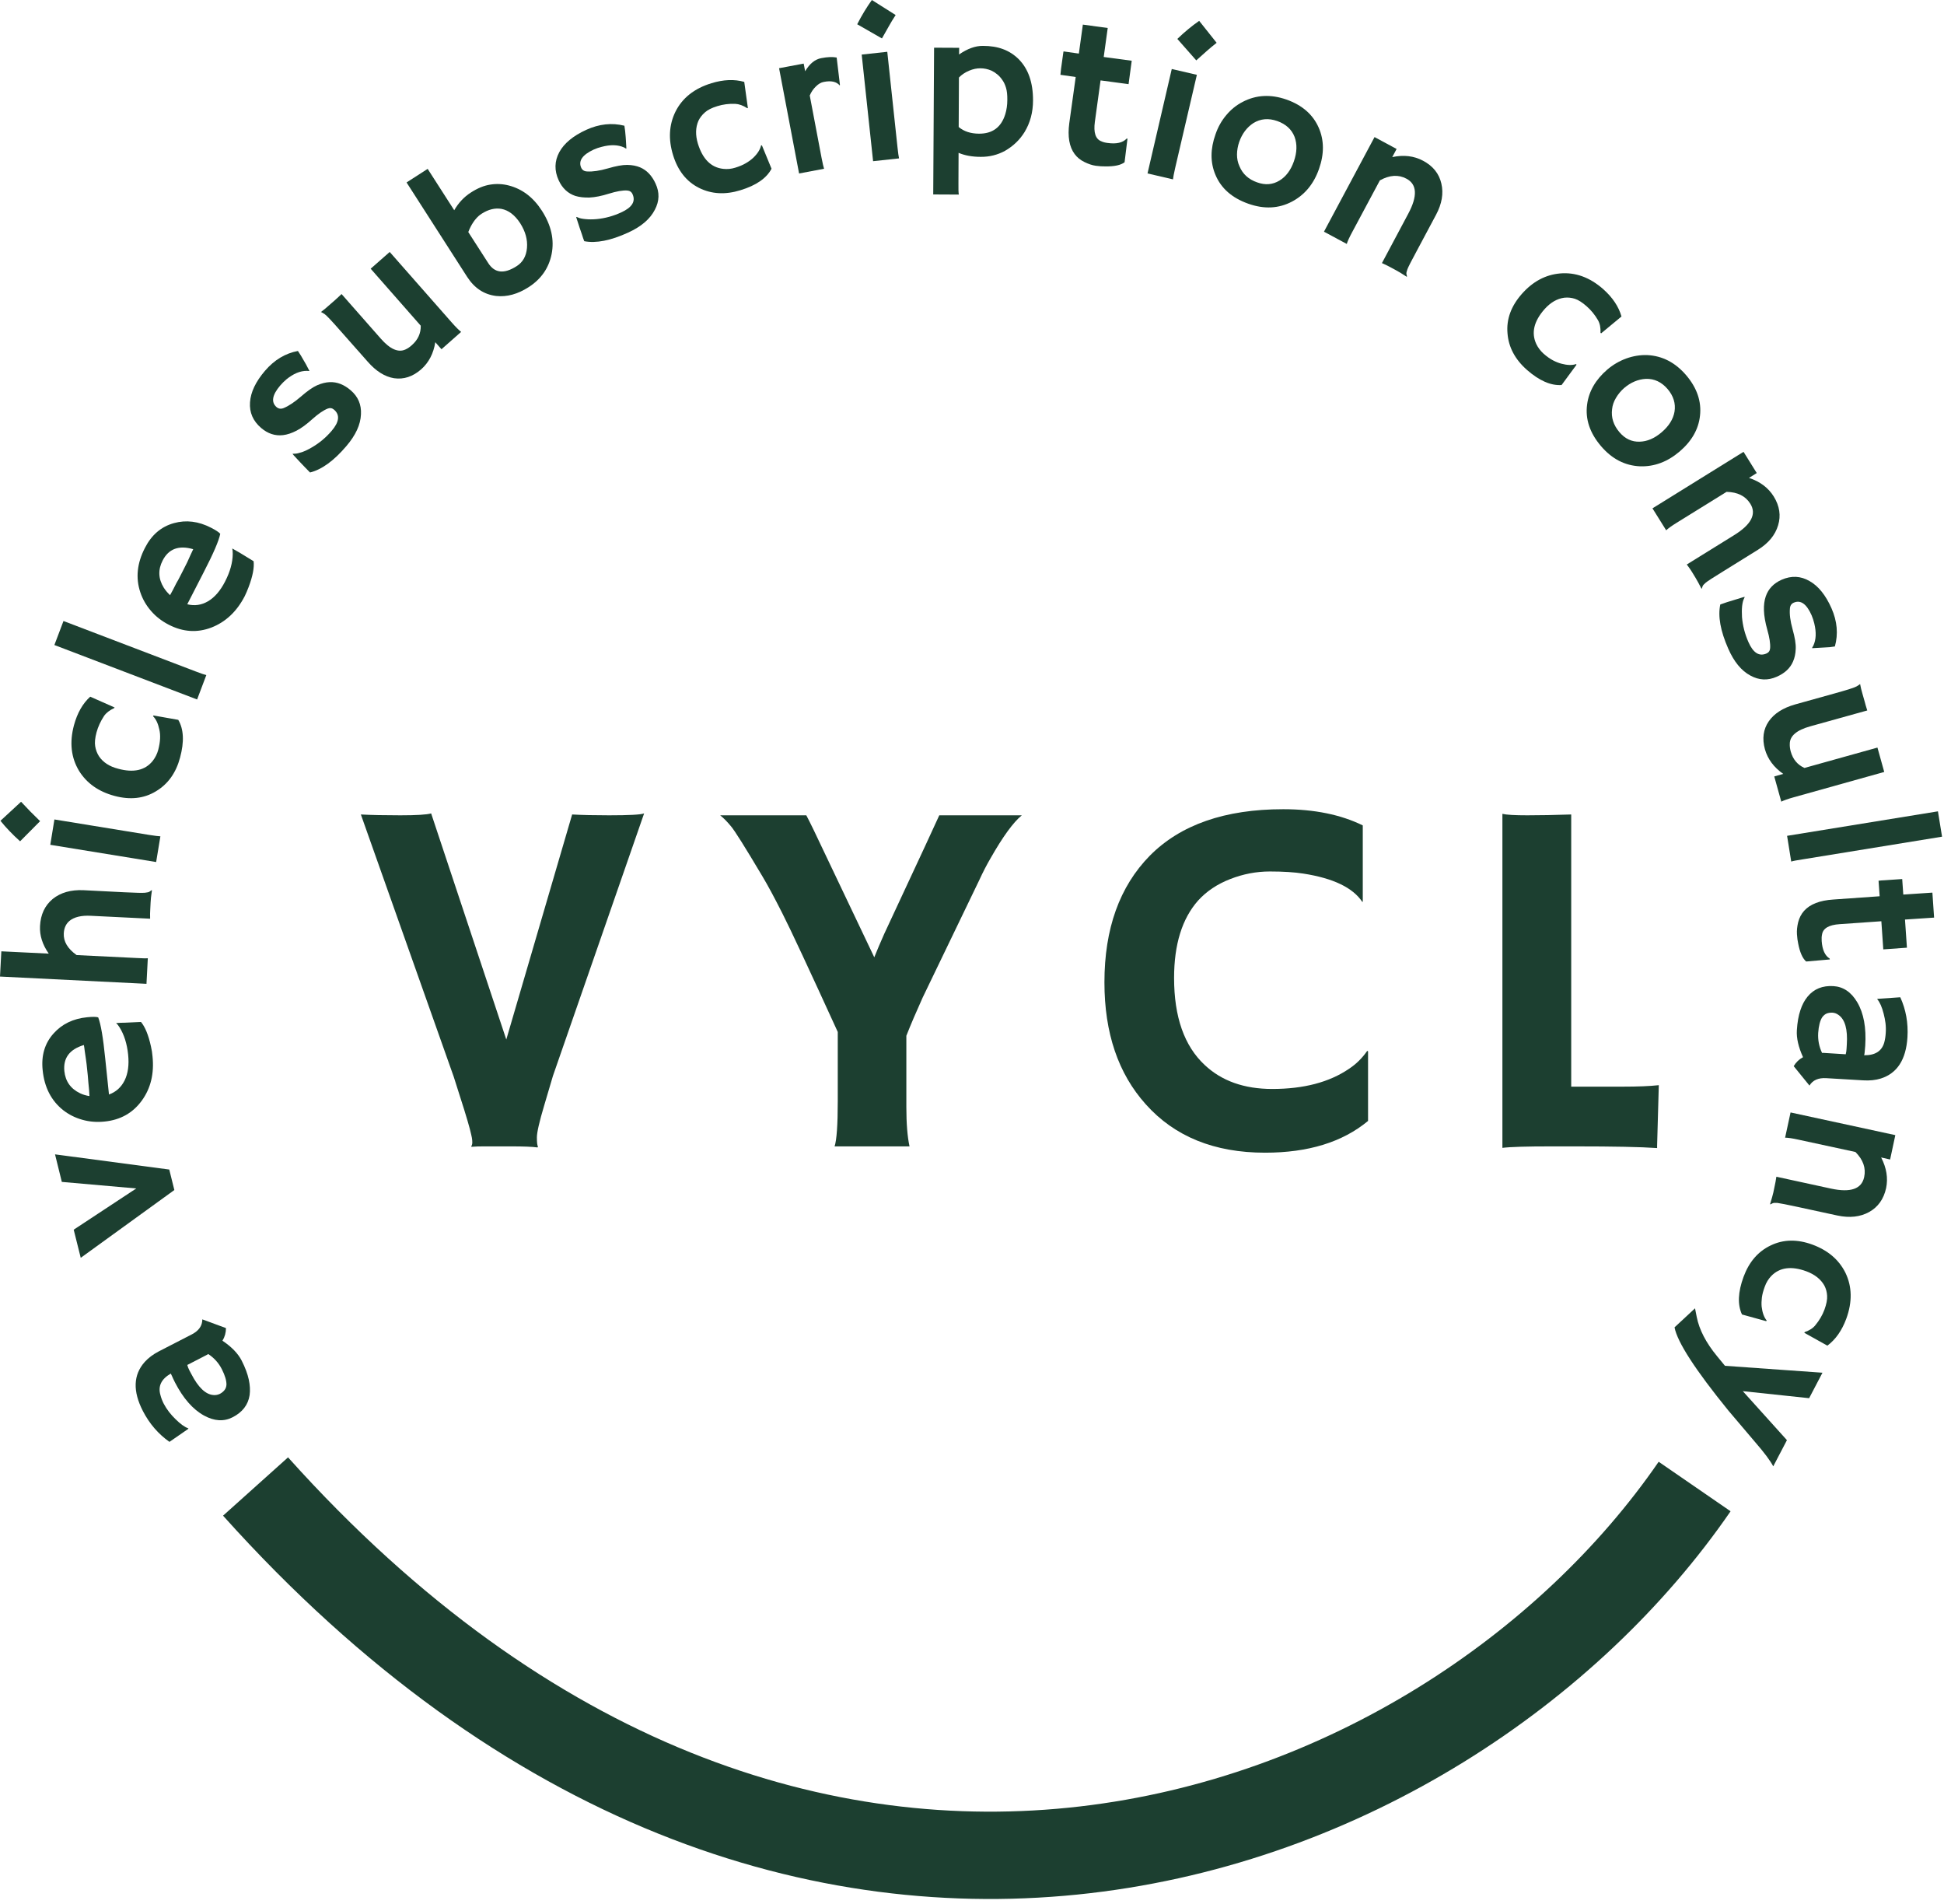
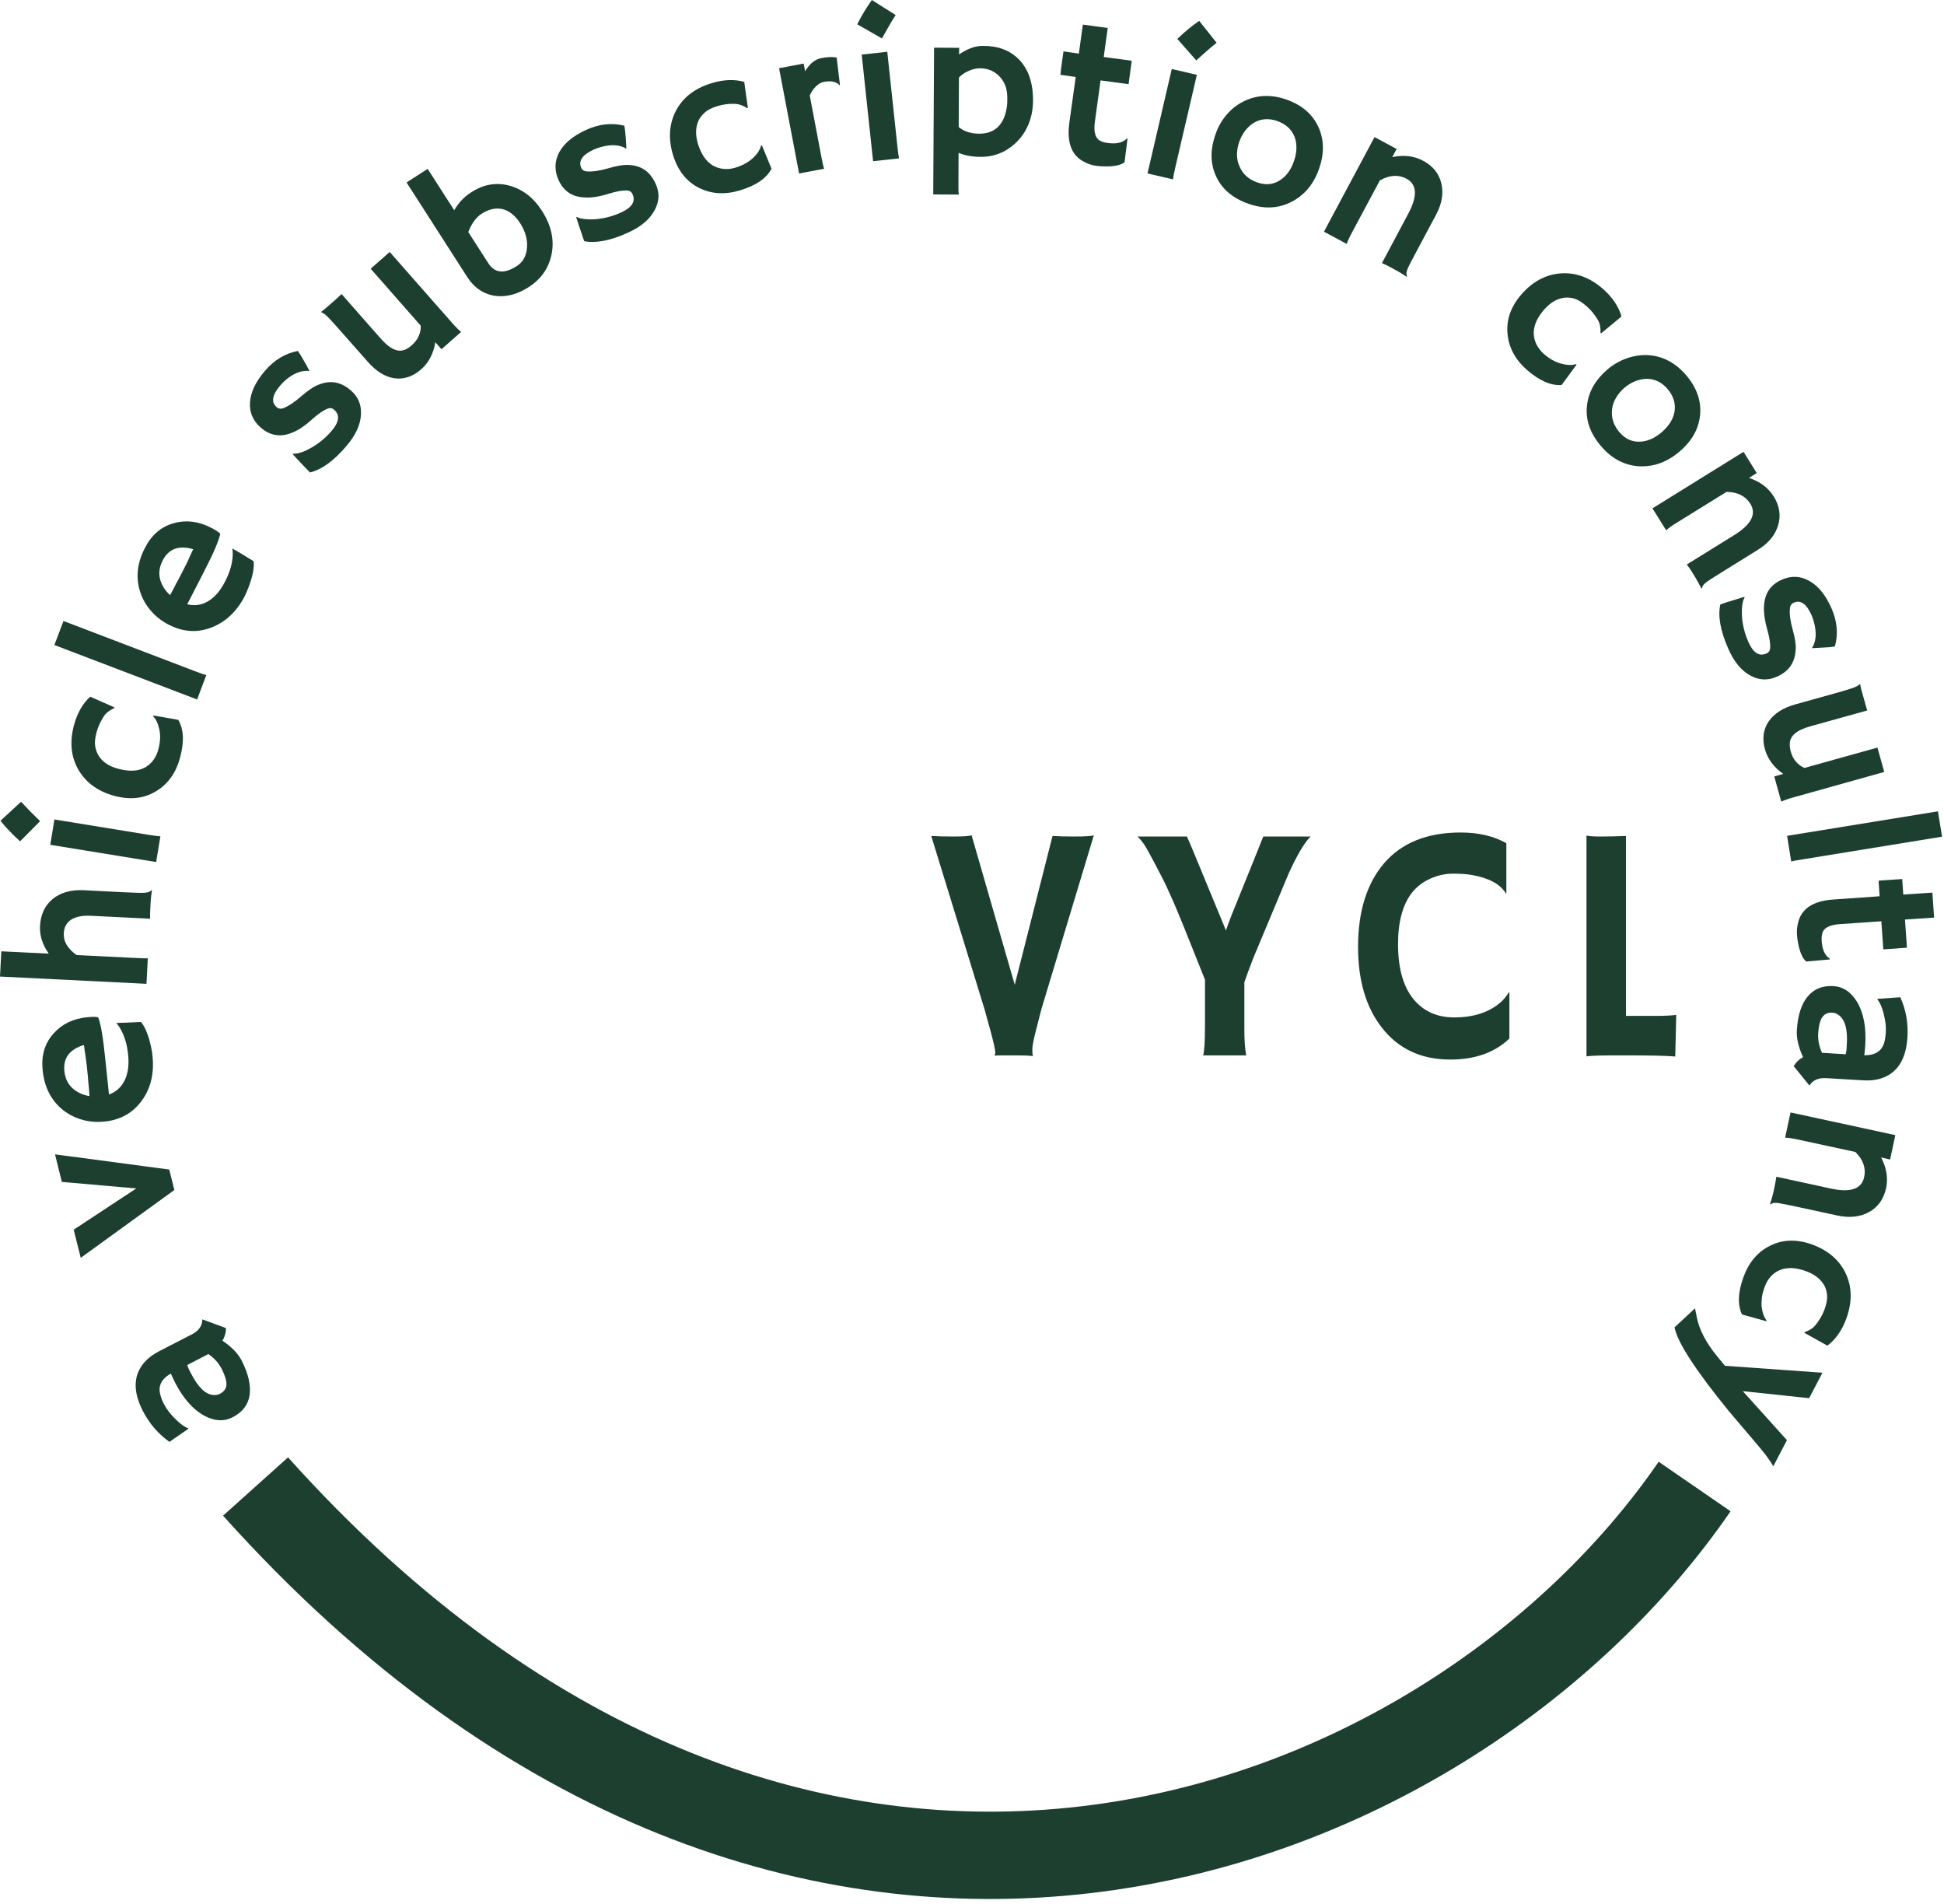
<svg xmlns="http://www.w3.org/2000/svg" width="334" height="327" viewBox="0 0 334 327" fill="none">
  <path d="M291.155 255.341C248.196 317.758 137.196 359.341 43.906 255.341" stroke="#1C3F30" stroke-width="15" />
  <path d="M38.22 230.296C39.793 231.353 40.887 232.483 41.512 233.692C42.126 234.9 42.533 235.994 42.741 236.963C42.949 237.921 43.001 238.817 42.887 239.65C42.626 241.317 41.653 242.582 39.97 243.442C38.46 244.218 36.819 244.119 35.053 243.15C33.137 242.098 31.47 240.192 30.053 237.442L29.741 236.796C29.689 236.671 29.626 236.536 29.553 236.379C29.47 236.228 29.402 236.082 29.345 235.942C27.72 236.874 27.126 238.088 27.553 239.588C27.678 240.103 27.876 240.619 28.137 241.129C28.402 241.629 28.71 242.103 29.053 242.546C29.387 242.973 29.751 243.379 30.137 243.754C30.986 244.598 31.731 245.134 32.366 245.358L32.345 245.442L29.116 247.671C27.199 246.322 25.678 244.556 24.553 242.379C22.793 238.963 22.897 236.15 24.866 233.942C25.491 233.249 26.298 232.645 27.283 232.129L32.949 229.213C34.158 228.588 34.762 227.728 34.762 226.629L38.824 228.129C38.824 228.911 38.626 229.629 38.22 230.296ZM32.178 234.463C32.262 234.786 32.382 235.088 32.533 235.379L32.866 236.004C34.064 238.327 35.335 239.536 36.678 239.629C37.069 239.661 37.439 239.588 37.783 239.421C38.116 239.244 38.382 239.025 38.574 238.775C38.772 238.525 38.882 238.223 38.908 237.858C38.923 237.15 38.658 236.265 38.116 235.192C37.564 234.108 36.783 233.244 35.783 232.588C35.689 232.645 35.574 232.707 35.449 232.775L32.178 234.463Z" fill="#1C3F30" />
  <path d="M13.871 216.058L12.663 211.225L23.413 204.142L10.621 203.017L9.455 198.287L29.08 200.892L29.955 204.412L13.871 216.058Z" fill="#1C3F30" />
  <path d="M17.974 192.649C16.614 192.79 15.328 192.686 14.12 192.337C12.901 191.993 11.807 191.441 10.849 190.691C8.797 189.056 7.62 186.764 7.328 183.816C7.068 181.316 7.682 179.228 9.182 177.545C10.63 175.91 12.557 174.972 14.974 174.733C15.89 174.639 16.526 174.644 16.87 174.754C17.318 175.879 17.719 178.233 18.078 181.816L18.724 188.004C19.922 187.577 20.818 186.769 21.411 185.587C21.995 184.394 22.198 182.915 22.015 181.149C21.823 179.29 21.328 177.728 20.536 176.462C20.318 176.118 20.12 175.873 19.953 175.733C20.453 175.691 20.963 175.67 21.474 175.67L24.224 175.545C24.932 176.394 25.505 177.79 25.932 179.733C26.073 180.332 26.161 180.899 26.203 181.441C26.51 184.399 25.901 186.936 24.37 189.045C22.828 191.17 20.698 192.373 17.974 192.649ZM14.411 179.504C11.953 180.243 10.838 181.733 11.057 183.983C11.239 185.748 12.14 187.019 13.765 187.795C14.265 188.035 14.802 188.191 15.37 188.274C15.359 187.998 15.338 187.649 15.307 187.233L15.182 185.941C15.156 185.514 15.12 185.097 15.078 184.691L14.974 183.712C14.922 183.118 14.849 182.524 14.765 181.941L14.557 180.524C14.515 180.149 14.469 179.811 14.411 179.504Z" fill="#1C3F30" />
  <path d="M23.417 164.556C24.432 164.613 25.088 164.629 25.396 164.597L25.167 168.993L0 167.743L0.229 163.41L8.375 163.806C7.292 162.254 6.792 160.676 6.875 159.077C6.974 157.092 7.703 155.535 9.062 154.41C10.427 153.316 12.182 152.816 14.333 152.91L21.312 153.264C23.302 153.363 24.5 153.389 24.917 153.347C25.318 153.306 25.573 153.243 25.688 153.16C25.812 153.066 25.927 152.983 26.042 152.91L26.104 152.931C25.963 153.889 25.885 154.587 25.875 155.014L25.812 156.264C25.781 156.655 25.776 157.17 25.792 157.806L15.604 157.306C13.979 157.222 12.76 157.514 11.938 158.181C11.328 158.696 11 159.42 10.958 160.347C10.891 161.722 11.625 162.962 13.167 164.056L23.417 164.556Z" fill="#1C3F30" />
  <path d="M3.453 144.51C2.151 143.343 1.026 142.171 0.078 140.989L3.619 137.718C4.177 138.317 4.713 138.88 5.224 139.406C5.224 139.406 5.781 139.958 6.89 141.052L3.453 144.51ZM25.578 143.406C26.573 143.562 27.234 143.645 27.557 143.656L26.828 148.072L8.64 145.114L9.349 140.76L25.578 143.406Z" fill="#1C3F30" />
  <path d="M30.627 123.649C31.569 125.248 31.674 127.409 30.939 130.128C30.241 132.753 28.861 134.685 26.793 135.92C24.741 137.17 22.366 137.435 19.668 136.711C16.934 135.977 14.908 134.545 13.585 132.42C12.21 130.144 11.918 127.524 12.71 124.566C13.283 122.472 14.21 120.836 15.502 119.67L19.689 121.524L19.627 121.628C18.835 121.993 18.252 122.441 17.877 122.982C17.283 123.888 16.851 124.826 16.585 125.795C16.325 126.769 16.247 127.566 16.356 128.191C16.455 128.805 16.668 129.373 17.002 129.899C17.7 130.941 18.793 131.659 20.293 132.045C22.95 132.769 24.929 132.326 26.231 130.711C26.679 130.144 26.997 129.503 27.189 128.795C27.372 128.086 27.476 127.456 27.502 126.899C27.533 126.331 27.491 125.805 27.377 125.316C27.158 124.274 26.793 123.513 26.293 123.024L26.377 122.899L30.627 123.649Z" fill="#1C3F30" />
  <path d="M33.573 115.317C34.516 115.681 35.141 115.895 35.448 115.962L33.865 120.15L9.344 110.796L10.907 106.671L33.573 115.317Z" fill="#1C3F30" />
  <path d="M29.008 107.315C27.79 106.69 26.769 105.898 25.946 104.94C25.113 103.982 24.503 102.919 24.113 101.753C23.279 99.284 23.545 96.732 24.904 94.107C26.045 91.872 27.706 90.456 29.883 89.857C31.982 89.273 34.107 89.539 36.258 90.648C37.076 91.065 37.602 91.414 37.842 91.69C37.602 92.888 36.659 95.081 35.008 98.273L32.175 103.794C33.425 104.117 34.623 103.94 35.758 103.273C36.894 102.596 37.868 101.461 38.675 99.878C39.534 98.211 39.972 96.638 39.987 95.148C39.987 94.732 39.956 94.419 39.904 94.211C40.347 94.451 40.784 94.701 41.217 94.961L43.571 96.398C43.706 97.482 43.425 98.961 42.717 100.836C42.508 101.393 42.284 101.914 42.05 102.398C40.685 105.039 38.779 106.836 36.321 107.794C33.878 108.727 31.441 108.565 29.008 107.315ZM33.196 94.336C30.727 93.617 28.977 94.263 27.946 96.273C27.128 97.857 27.191 99.414 28.133 100.94C28.425 101.398 28.79 101.831 29.217 102.232C29.357 101.982 29.524 101.68 29.717 101.315L30.3 100.169C30.524 99.794 30.727 99.43 30.904 99.065L31.363 98.169C31.644 97.643 31.904 97.122 32.154 96.607L32.758 95.273C32.925 94.93 33.071 94.617 33.196 94.336Z" fill="#1C3F30" />
  <path d="M59.497 76.64C57.356 79.155 55.278 80.66 53.267 81.16C53.007 80.91 52.721 80.619 52.413 80.285L51.538 79.369C50.971 78.759 50.617 78.379 50.476 78.223C50.34 78.072 50.267 77.989 50.267 77.973C50.257 77.947 50.387 77.931 50.663 77.931C50.929 77.931 51.34 77.843 51.892 77.66C52.434 77.468 52.997 77.197 53.58 76.848C54.856 76.114 55.986 75.171 56.976 74.015C58.294 72.473 58.434 71.259 57.392 70.369C57.07 70.093 56.71 70.03 56.309 70.181C55.57 70.473 54.695 71.072 53.684 71.973C52.684 72.879 51.778 73.546 50.955 73.973C50.122 74.405 49.346 74.66 48.622 74.744C47.262 74.9 46.012 74.489 44.872 73.515C43.471 72.322 42.83 70.848 42.955 69.098C43.07 67.364 43.929 65.556 45.538 63.681C47.137 61.822 49.017 60.692 51.184 60.285C51.367 60.551 51.533 60.806 51.684 61.056C52.101 61.765 52.403 62.28 52.58 62.598L53.101 63.598C53.158 63.671 53.179 63.702 53.163 63.702C53.153 63.733 53.007 63.733 52.726 63.702C51.59 63.692 50.408 64.181 49.184 65.181C48.809 65.504 48.465 65.848 48.142 66.223C46.757 67.848 46.549 69.088 47.517 69.931C47.867 70.223 48.267 70.28 48.726 70.098C49.601 69.739 50.596 69.077 51.705 68.119C52.804 67.16 53.726 66.515 54.476 66.181C55.236 65.848 55.96 65.671 56.642 65.64C57.903 65.588 59.106 66.051 60.247 67.035C61.523 68.119 62.111 69.504 62.017 71.181C61.945 72.947 61.106 74.765 59.497 76.64Z" fill="#1C3F30" />
  <path d="M74.789 58.781C74.482 60.729 73.669 62.281 72.352 63.448C70.919 64.698 69.373 65.208 67.706 64.969C66.107 64.708 64.597 63.755 63.164 62.114L58.539 56.885C56.998 55.125 56.076 54.146 55.768 53.948C55.466 53.755 55.258 53.635 55.143 53.593C55.591 53.26 56.029 52.901 56.456 52.51L57.56 51.552C57.852 51.291 58.227 50.943 58.685 50.51L65.414 58.156C67.008 59.979 68.425 60.604 69.664 60.031C70.05 59.854 70.419 59.604 70.768 59.281C71.81 58.364 72.315 57.255 72.289 55.948L63.685 46.156L66.956 43.281L77.643 55.427C78.32 56.193 78.852 56.718 79.227 57.01L75.852 59.989L74.789 58.781Z" fill="#1C3F30" />
  <path d="M78.04 36.111C78.779 34.835 79.722 33.83 80.873 33.09C82.024 32.34 83.133 31.882 84.206 31.715C85.274 31.538 86.342 31.585 87.415 31.861C89.732 32.46 91.628 33.903 93.102 36.194C94.712 38.694 95.269 41.189 94.769 43.674C94.279 46.064 92.967 47.944 90.831 49.319C88.956 50.528 87.092 51.038 85.248 50.84C83.175 50.59 81.519 49.502 80.269 47.569L69.852 31.34L73.477 29.007L78.04 36.111ZM83.873 45.174C84.982 46.924 86.613 47.106 88.769 45.715C89.821 45.049 90.415 44.007 90.54 42.59C90.665 41.174 90.274 39.757 89.373 38.34C88.456 36.939 87.383 36.121 86.165 35.882C85.05 35.689 83.915 35.965 82.748 36.715C82.04 37.163 81.415 37.898 80.873 38.924C80.706 39.246 80.571 39.559 80.456 39.861L83.873 45.174Z" fill="#1C3F30" />
  <path d="M107.924 39.951C104.924 41.326 102.408 41.821 100.382 41.43C100.242 41.086 100.112 40.701 99.987 40.284L99.57 39.076C99.32 38.274 99.164 37.779 99.091 37.596C99.023 37.404 98.997 37.294 99.007 37.263C99.007 37.237 99.132 37.279 99.382 37.388C99.632 37.503 100.039 37.586 100.612 37.638C101.179 37.696 101.804 37.696 102.487 37.638C103.955 37.503 105.382 37.112 106.757 36.471C108.601 35.628 109.242 34.586 108.674 33.346C108.507 32.961 108.195 32.753 107.737 32.721C106.955 32.68 105.924 32.862 104.632 33.263C103.341 33.669 102.226 33.888 101.299 33.93C100.382 33.961 99.57 33.867 98.862 33.659C97.57 33.232 96.612 32.336 95.987 30.971C95.226 29.305 95.257 27.695 96.091 26.138C96.924 24.612 98.466 23.336 100.716 22.305C102.935 21.294 105.122 21.055 107.278 21.596C107.32 21.904 107.362 22.201 107.403 22.492C107.487 23.315 107.533 23.909 107.549 24.284L107.612 25.388C107.622 25.487 107.622 25.534 107.612 25.534C107.596 25.55 107.466 25.482 107.216 25.326C106.174 24.857 104.893 24.82 103.382 25.221C102.908 25.336 102.445 25.492 101.987 25.701C100.039 26.607 99.336 27.649 99.862 28.826C100.054 29.232 100.403 29.44 100.903 29.451C101.846 29.508 103.018 29.336 104.424 28.93C105.841 28.513 106.955 28.315 107.778 28.326C108.612 28.341 109.341 28.482 109.966 28.742C111.117 29.232 112.007 30.159 112.632 31.534C113.341 33.05 113.299 34.55 112.507 36.034C111.7 37.617 110.174 38.925 107.924 39.951Z" fill="#1C3F30" />
  <path d="M132.557 28.983C131.693 30.624 129.917 31.853 127.224 32.671C124.625 33.478 122.25 33.348 120.099 32.275C117.943 31.192 116.463 29.317 115.641 26.65C114.807 23.942 114.943 21.462 116.036 19.212C117.213 16.837 119.276 15.202 122.224 14.296C124.292 13.66 126.172 13.582 127.87 14.067L128.495 18.567L128.391 18.587C127.667 18.119 126.974 17.869 126.307 17.837C125.234 17.796 124.213 17.931 123.245 18.233C122.286 18.525 121.568 18.89 121.099 19.317C120.625 19.733 120.255 20.212 119.995 20.754C119.495 21.91 119.463 23.223 119.911 24.692C120.729 27.332 122.172 28.77 124.245 29.004C124.953 29.087 125.651 29.02 126.349 28.796C127.057 28.577 127.646 28.327 128.12 28.046C128.604 27.77 129.036 27.457 129.411 27.108C130.161 26.39 130.609 25.671 130.766 24.962L130.911 24.983L132.557 28.983Z" fill="#1C3F30" />
  <path d="M141.145 27.07C141.338 28.06 141.483 28.695 141.582 28.987L137.291 29.799L133.853 11.716L138.082 10.924L138.332 12.237C139.108 10.935 140.03 10.185 141.103 9.987C142.187 9.778 143.067 9.747 143.749 9.883L144.312 14.591L144.27 14.674C143.713 14.023 142.801 13.82 141.541 14.07C141.067 14.153 140.608 14.419 140.166 14.862C139.718 15.294 139.374 15.81 139.124 16.403L141.145 27.07Z" fill="#1C3F30" />
  <path d="M147.277 4.167C148.064 2.625 148.907 1.24 149.798 0L153.881 2.583C153.449 3.24 153.053 3.891 152.694 4.542C152.694 4.542 152.303 5.229 151.527 6.604L147.277 4.167ZM154.194 25.25C154.303 26.25 154.392 26.906 154.465 27.208L150.006 27.688L148.048 9.375L152.444 8.896L154.194 25.25Z" fill="#1C3F30" />
  <path d="M164.693 26.254L164.672 31.442C164.656 32.452 164.677 33.114 164.735 33.421L160.339 33.4L160.485 8.192L164.797 8.213L164.776 9.358C166.219 8.358 167.589 7.869 168.88 7.879C170.182 7.879 171.339 8.067 172.339 8.442C173.349 8.817 174.24 9.39 175.005 10.15C176.672 11.817 177.495 14.187 177.485 17.254C177.485 19.285 176.995 21.098 176.026 22.692C175.203 24.025 174.078 25.103 172.651 25.921C171.37 26.614 169.99 26.952 168.505 26.942C167.031 26.942 165.761 26.707 164.693 26.254ZM164.714 21.817C165.599 22.567 166.761 22.952 168.193 22.962C170.511 22.978 172.016 21.869 172.714 19.629C172.948 18.869 173.068 18.046 173.068 17.171C173.078 16.296 173.005 15.598 172.839 15.067C172.682 14.541 172.469 14.088 172.193 13.713C171.927 13.327 171.636 13.004 171.318 12.754C170.995 12.494 170.672 12.285 170.339 12.129C169.724 11.869 169.099 11.733 168.464 11.733C167.839 11.723 167.177 11.858 166.485 12.15C165.802 12.442 165.224 12.832 164.755 13.317L164.714 21.817Z" fill="#1C3F30" />
  <path d="M190.318 24.56C191.818 24.768 192.901 24.518 193.568 23.81H193.714L193.214 27.872C192.557 28.372 191.448 28.607 189.88 28.581C189.432 28.591 188.901 28.56 188.276 28.476C187.662 28.393 187.011 28.174 186.318 27.831C185.62 27.497 185.057 27.034 184.63 26.456C183.714 25.221 183.406 23.456 183.714 21.164L184.818 13.226L182.193 12.851C182.219 12.518 182.255 12.179 182.297 11.831L182.672 9.143C182.698 8.935 182.719 8.83 182.734 8.83L185.359 9.205L186.047 4.226L190.318 4.81L189.63 9.789L194.443 10.435L193.901 14.456L189.089 13.81L188.109 20.935C187.859 22.768 188.224 23.883 189.214 24.268C189.505 24.409 189.87 24.508 190.318 24.56Z" fill="#1C3F30" />
  <path d="M202.281 6.686C203.531 5.478 204.781 4.447 206.031 3.582L209.031 7.353C208.406 7.842 207.822 8.327 207.281 8.811C207.281 8.811 206.697 9.332 205.531 10.374L202.281 6.686ZM201.906 28.853C201.682 29.848 201.557 30.504 201.531 30.811L197.156 29.79L201.322 11.853L205.635 12.853L201.906 28.853Z" fill="#1C3F30" />
  <path d="M208.842 23.061C209.258 21.842 209.868 20.748 210.675 19.79C211.477 18.821 212.425 18.055 213.508 17.498C215.826 16.29 218.331 16.16 221.029 17.102C223.737 18.061 225.581 19.675 226.571 21.936C227.513 24.092 227.529 26.457 226.612 29.04C225.706 31.608 224.164 33.467 221.987 34.623C219.706 35.832 217.206 35.957 214.487 34.998C211.68 34.009 209.789 32.347 208.821 30.019C207.93 27.91 207.935 25.592 208.842 23.061ZM212.904 24.394C212.664 25.092 212.539 25.805 212.529 26.54C212.529 27.264 212.664 27.93 212.946 28.54C213.498 29.889 214.519 30.821 216.008 31.332C217.394 31.832 218.664 31.722 219.821 31.019C220.93 30.352 221.758 29.259 222.3 27.727C222.842 26.175 222.883 24.769 222.425 23.519C221.925 22.227 220.93 21.321 219.446 20.79C217.946 20.264 216.576 20.384 215.342 21.144C214.217 21.884 213.404 22.967 212.904 24.394Z" fill="#1C3F30" />
  <path d="M232.327 39.859C231.838 40.76 231.525 41.443 231.39 41.901L227.473 39.797L236.161 23.547L239.952 25.588L239.202 26.984C241.171 26.568 242.937 26.776 244.494 27.609C246.202 28.515 247.249 29.818 247.64 31.526C248.041 33.224 247.734 35.016 246.723 36.901L243.432 43.068C242.484 44.818 241.942 45.88 241.807 46.255C241.666 46.641 241.609 46.911 241.64 47.068C241.682 47.219 241.713 47.364 241.744 47.505L241.661 47.526C240.853 46.995 240.265 46.635 239.89 46.443L238.807 45.859C238.473 45.677 238.015 45.453 237.432 45.193L241.952 36.713C243.577 33.672 243.473 31.666 241.64 30.693C240.265 29.958 238.744 30.057 237.077 30.984L232.327 39.859Z" fill="#1C3F30" />
  <path d="M268.296 66.137C266.447 66.262 264.463 65.392 262.338 63.533C260.296 61.725 259.181 59.627 259.004 57.241C258.796 54.84 259.614 52.59 261.463 50.491C263.338 48.366 265.525 47.194 268.025 46.97C270.661 46.736 273.134 47.632 275.442 49.658C277.067 51.106 278.114 52.673 278.588 54.366L275.088 57.262L274.983 57.158C275.025 56.293 274.879 55.575 274.546 54.991C274.015 54.075 273.369 53.283 272.608 52.616C271.858 51.95 271.181 51.522 270.588 51.325C269.989 51.132 269.379 51.069 268.754 51.137C267.515 51.304 266.384 51.965 265.358 53.116C263.536 55.189 263.067 57.168 263.942 59.075C264.244 59.71 264.671 60.272 265.213 60.762C265.765 61.246 266.296 61.621 266.796 61.887C267.296 62.147 267.78 62.345 268.254 62.47C269.28 62.746 270.129 62.767 270.796 62.533L270.858 62.658L268.296 66.137Z" fill="#1C3F30" />
  <path d="M276.16 63.473C277.144 62.64 278.228 62.01 279.41 61.577C280.603 61.15 281.806 60.952 283.014 60.994C285.608 61.119 287.837 62.275 289.702 64.452C291.561 66.635 292.353 68.952 292.077 71.411C291.827 73.728 290.66 75.775 288.577 77.556C286.493 79.332 284.223 80.181 281.764 80.098C279.181 79.984 276.952 78.832 275.077 76.64C273.144 74.374 272.348 71.994 272.681 69.494C272.973 67.234 274.129 65.223 276.16 63.473ZM279.035 66.661C278.478 67.15 278.014 67.713 277.639 68.348C277.264 68.973 277.04 69.619 276.973 70.286C276.79 71.713 277.212 73.036 278.243 74.244C279.202 75.369 280.353 75.911 281.702 75.869C282.993 75.838 284.249 75.306 285.473 74.265C286.733 73.192 287.478 72.004 287.702 70.702C287.921 69.312 287.525 68.025 286.514 66.827C285.473 65.619 284.228 65.036 282.785 65.077C281.436 65.15 280.186 65.676 279.035 66.661Z" fill="#1C3F30" />
  <path d="M288.1 89.779C287.225 90.32 286.61 90.758 286.267 91.091L283.912 87.32L299.558 77.612L301.829 81.258L300.496 82.091C302.397 82.716 303.813 83.784 304.746 85.279C305.756 86.914 306.006 88.57 305.496 90.237C304.996 91.914 303.834 93.32 302.017 94.445L296.079 98.133C294.381 99.175 293.376 99.826 293.058 100.091C292.751 100.352 292.569 100.56 292.517 100.716C292.475 100.867 292.433 100.997 292.392 101.112H292.329C291.881 100.247 291.548 99.638 291.329 99.279L290.683 98.216C290.485 97.893 290.194 97.477 289.808 96.966L297.975 91.904C300.902 90.081 301.819 88.289 300.725 86.529C299.902 85.206 298.543 84.529 296.642 84.487L288.1 89.779Z" fill="#1C3F30" />
  <path d="M296.919 111.394C295.586 108.363 295.133 105.842 295.565 103.832C295.909 103.707 296.294 103.572 296.711 103.436L297.94 103.061C298.742 102.811 299.237 102.66 299.419 102.603C299.612 102.551 299.722 102.519 299.753 102.519C299.779 102.519 299.732 102.644 299.607 102.894C299.482 103.144 299.383 103.545 299.315 104.103C299.258 104.67 299.253 105.301 299.294 105.999C299.419 107.467 299.784 108.9 300.399 110.29C301.216 112.15 302.253 112.801 303.503 112.249C303.888 112.082 304.097 111.775 304.128 111.332C304.18 110.551 304.024 109.509 303.649 108.207C303.284 106.9 303.091 105.78 303.065 104.853C303.034 103.936 303.138 103.134 303.378 102.436C303.821 101.144 304.732 100.197 306.107 99.582C307.784 98.847 309.383 98.926 310.899 99.811C312.409 100.66 313.669 102.217 314.669 104.478C315.654 106.712 315.847 108.9 315.253 111.04C314.946 111.082 314.654 111.124 314.378 111.165C313.555 111.217 312.961 111.254 312.586 111.269L311.461 111.332C311.388 111.342 311.347 111.342 311.336 111.332C311.321 111.301 311.388 111.165 311.544 110.915C312.029 109.9 312.086 108.624 311.711 107.082C311.597 106.608 311.446 106.144 311.253 105.686C310.388 103.728 309.367 103.009 308.19 103.519C307.774 103.697 307.55 104.045 307.524 104.561C307.44 105.504 307.591 106.676 307.982 108.082C308.383 109.499 308.565 110.624 308.524 111.457C308.492 112.29 308.341 113.009 308.065 113.624C307.576 114.775 306.638 115.65 305.253 116.249C303.722 116.926 302.216 116.858 300.732 116.04C299.175 115.207 297.904 113.655 296.919 111.394Z" fill="#1C3F30" />
  <path d="M306.378 132.933C304.763 131.808 303.716 130.397 303.232 128.704C302.732 126.871 302.95 125.267 303.898 123.892C304.825 122.558 306.341 121.589 308.44 120.996L315.169 119.121C317.419 118.496 318.695 118.089 319.003 117.892C319.32 117.699 319.513 117.569 319.586 117.496C319.68 118.027 319.815 118.574 319.982 119.142L320.378 120.537C320.471 120.912 320.617 121.412 320.815 122.037L311.003 124.767C308.669 125.418 307.503 126.423 307.503 127.787C307.487 128.204 307.544 128.642 307.669 129.1C308.044 130.433 308.825 131.371 310.023 131.912L322.565 128.412L323.732 132.6L308.169 136.954C307.18 137.23 306.471 137.48 306.044 137.704L304.836 133.371L306.378 132.933Z" fill="#1C3F30" />
  <path d="M309.708 147.614C308.708 147.765 308.052 147.89 307.75 147.989L307.041 143.572L332.958 139.364L333.666 143.718L309.708 147.614Z" fill="#1C3F30" />
  <path d="M312.986 161.66C313.095 163.16 313.553 164.16 314.361 164.66L314.381 164.806L310.319 165.16C309.694 164.619 309.236 163.582 308.944 162.056C308.845 161.624 308.777 161.098 308.736 160.473C308.694 159.848 308.762 159.16 308.944 158.41C309.137 157.66 309.475 157.004 309.965 156.452C310.991 155.311 312.657 154.665 314.965 154.514L322.944 153.952L322.756 151.285C323.1 151.244 323.449 151.212 323.798 151.202L326.506 151.014C326.715 150.988 326.819 150.983 326.819 150.994L327.006 153.66L332.006 153.327L332.298 157.619L327.298 157.952L327.631 162.785L323.569 163.077L323.236 158.244L316.069 158.744C314.22 158.869 313.215 159.457 313.048 160.514C312.975 160.832 312.954 161.212 312.986 161.66Z" fill="#1C3F30" />
  <path d="M309.781 181.594C308.995 179.87 308.635 178.329 308.719 176.969C308.802 175.62 309.005 174.474 309.323 173.532C309.625 172.599 310.042 171.813 310.573 171.178C311.656 169.87 313.135 169.271 315.01 169.386C316.703 169.495 318.063 170.417 319.094 172.157C320.203 174.032 320.661 176.516 320.469 179.615L320.406 180.323C320.391 180.459 320.375 180.615 320.365 180.782C320.349 180.959 320.323 181.12 320.281 181.261C322.167 181.287 323.323 180.553 323.74 179.053C323.875 178.537 323.958 177.995 323.99 177.428C324.031 176.855 324.016 176.292 323.948 175.74C323.875 175.198 323.771 174.662 323.635 174.136C323.344 172.98 322.974 172.146 322.531 171.636L322.573 171.573L326.49 171.303C327.458 173.428 327.87 175.719 327.719 178.178C327.479 182.011 325.953 184.37 323.135 185.261C322.245 185.537 321.245 185.641 320.135 185.573L313.781 185.198C312.417 185.115 311.453 185.537 310.885 186.469L308.177 183.136C308.568 182.469 309.104 181.954 309.781 181.594ZM317.115 181.094C317.198 180.771 317.245 180.448 317.26 180.115L317.302 179.407C317.469 176.808 316.995 175.12 315.885 174.344C315.563 174.105 315.219 173.974 314.844 173.948C314.469 173.933 314.135 173.98 313.844 174.094C313.552 174.219 313.292 174.433 313.073 174.74C312.698 175.323 312.469 176.219 312.385 177.428C312.313 178.636 312.536 179.782 313.052 180.865C313.177 180.849 313.307 180.849 313.448 180.865L317.115 181.094Z" fill="#1C3F30" />
  <path d="M308.95 195.753C307.939 195.53 307.189 195.42 306.7 195.42L307.637 191.087L325.637 194.983L324.742 199.17L323.2 198.816C324.127 200.608 324.413 202.363 324.054 204.087C323.637 205.972 322.663 207.342 321.137 208.191C319.606 209.035 317.794 209.238 315.7 208.795L308.867 207.316C306.924 206.899 305.757 206.67 305.367 206.628C304.966 206.597 304.695 206.618 304.554 206.691C304.403 206.774 304.273 206.837 304.158 206.878L304.117 206.837C304.398 205.92 304.585 205.253 304.679 204.837L304.929 203.628C305.012 203.264 305.106 202.764 305.2 202.128L314.596 204.17C317.955 204.889 319.851 204.233 320.283 202.191C320.617 200.66 320.117 199.222 318.783 197.878L308.95 195.753Z" fill="#1C3F30" />
  <path d="M299.294 225.791C298.503 224.109 298.597 221.947 299.565 219.312C300.513 216.755 302.06 214.963 304.211 213.937C306.388 212.88 308.784 212.833 311.399 213.791C314.065 214.776 315.951 216.385 317.065 218.625C318.216 221.01 318.263 223.645 317.211 226.52C316.461 228.546 315.378 230.088 313.961 231.145L310.003 228.937L310.065 228.812C310.899 228.531 311.513 228.13 311.919 227.604C312.597 226.781 313.112 225.901 313.461 224.958C313.805 224.01 313.961 223.218 313.919 222.583C313.888 221.958 313.732 221.364 313.44 220.812C312.826 219.729 311.8 218.916 310.357 218.375C307.774 217.427 305.758 217.697 304.315 219.187C303.826 219.697 303.461 220.302 303.211 221C302.951 221.692 302.784 222.317 302.711 222.875C302.643 223.427 302.628 223.947 302.669 224.437C302.794 225.489 303.086 226.291 303.544 226.833L303.44 226.937L299.294 225.791Z" fill="#1C3F30" />
  <path d="M291.223 224.731L291.515 226.21C291.947 228.403 293.114 230.653 295.015 232.96L296.369 234.606L313.119 235.794L310.828 240.169L299.432 238.96L307.015 247.377L304.661 251.877C304.187 250.945 303.14 249.544 301.515 247.669L296.953 242.294C291.26 235.294 288.177 230.528 287.703 228.002L291.223 224.731Z" fill="#1C3F30" />
-   <path d="M92.353 197.097C91.428 196.97 89.923 196.916 87.82 196.916H83.106C82.326 196.916 81.628 196.934 81.002 196.988L80.966 196.916C81.084 196.726 81.147 196.5 81.147 196.23C81.147 195.968 81.12 195.706 81.075 195.435C81.02 195.146 80.903 194.631 80.712 193.881C80.513 193.14 80.204 192.066 79.769 190.666L77.956 184.957L62 139.903C63.786 140.002 66.043 140.048 68.781 140.048C71.537 140.048 73.296 139.939 74.076 139.722L86.986 178.562L98.3 139.903C100.013 140.002 102.126 140.048 104.646 140.048C108.073 140.048 110.086 139.939 110.666 139.722L95 184.812C95 184.812 94.501 186.493 93.513 189.835C92.661 192.68 92.244 194.522 92.244 195.362C92.244 196.211 92.298 196.735 92.425 196.952L92.353 197.097Z" fill="#1C3F30" />
-   <path d="M143.392 196.916C143.754 195.814 143.936 193.222 143.936 189.148V177.261C138.977 166.404 135.813 159.621 134.435 156.92C133.075 154.229 131.932 152.097 130.989 150.525C128.016 145.521 126.212 142.649 125.586 141.926C124.979 141.186 124.362 140.553 123.737 140.048H138.532C138.841 140.626 139.267 141.475 139.802 142.577L150.209 164.435C150.69 163.234 151.261 161.897 151.914 160.425C158.151 147.057 161.306 140.264 161.378 140.048H175.558C174.107 141.231 172.312 143.688 170.191 147.418C169.538 148.529 168.885 149.794 168.232 151.212L158.514 171.372C157.426 173.784 156.492 175.961 155.721 177.912V190.16C155.721 193.005 155.903 195.254 156.265 196.916H143.392Z" fill="#1C3F30" />
-   <path d="M220.468 139C225.808 139 230.368 139.93 234.139 141.782V154.861L234.067 154.933C232.444 152.476 229.062 150.851 223.913 150.056C222.408 149.821 220.504 149.694 218.183 149.694C215.862 149.694 213.587 150.128 211.366 150.995C209.135 151.862 207.304 153.091 205.854 154.68C203.098 157.788 201.72 162.222 201.72 167.976C201.72 174.678 203.469 179.664 206.978 182.934C209.897 185.68 213.768 187.053 218.582 187.053C223.995 187.053 228.392 185.897 231.782 183.584C233.015 182.771 234.049 181.742 234.901 180.513L235.046 180.585V192.544C230.667 196.184 224.765 198 217.349 198C208.646 198 201.81 195.236 196.86 189.69C192.119 184.415 189.753 177.433 189.753 168.735C189.753 159.54 192.345 152.287 197.549 146.985C202.817 141.665 210.459 139 220.468 139Z" fill="#1C3F30" />
-   <path d="M266.505 196.916C262.299 196.916 259.507 196.997 258.129 197.169V139.795C258.827 139.966 260.25 140.048 262.408 140.048C264.583 140.048 267.095 140.003 269.951 139.903V186.655H278.835C281.392 186.655 283.45 186.574 285 186.402C284.801 193.077 284.71 196.537 284.71 196.772V197.205C281.899 197.006 277.203 196.916 270.603 196.916H266.505Z" fill="#1C3F30" />
+   <path d="M177.422 181.403C176.891 181.319 176.028 181.283 174.82 181.283H172.114C171.667 181.283 171.266 181.295 170.907 181.331L170.886 181.283C170.954 181.158 170.99 181.009 170.99 180.83C170.99 180.657 170.975 180.483 170.949 180.304C170.918 180.113 170.85 179.773 170.741 179.277C170.626 178.788 170.449 178.077 170.199 177.152L169.159 173.378L160 143.597C161.025 143.663 162.321 143.692 163.892 143.692C165.474 143.692 166.484 143.621 166.931 143.478L174.342 169.151L180.836 143.597C181.819 143.663 183.032 143.692 184.479 143.692C186.446 143.692 187.601 143.621 187.934 143.478L178.942 173.283C178.942 173.283 178.656 174.393 178.088 176.602C177.599 178.483 177.36 179.701 177.36 180.256C177.36 180.818 177.391 181.164 177.464 181.307L177.422 181.403Z" fill="#1C3F30" />
+   <path d="M206.718 181.283C206.926 180.555 207.03 178.841 207.03 176.149V168.291C204.184 161.115 202.368 156.631 201.577 154.846C200.796 153.066 200.141 151.657 199.599 150.618C197.892 147.311 196.857 145.412 196.498 144.934C196.149 144.445 195.795 144.027 195.436 143.693H203.929C204.106 144.075 204.35 144.636 204.657 145.364L210.631 159.813C210.907 159.019 211.235 158.135 211.61 157.162C215.19 148.326 217.001 143.836 217.042 143.693H225.181C224.348 144.475 223.318 146.099 222.1 148.565C221.726 149.299 221.351 150.135 220.976 151.072L215.398 164.399C214.774 165.993 214.238 167.432 213.795 168.721V176.817C213.795 178.698 213.899 180.185 214.107 181.283H206.718Z" fill="#1C3F30" />
+   <path d="M250.959 143C254.024 143 256.642 143.615 258.806 144.839V153.484L258.765 153.532C257.833 151.908 255.892 150.833 252.937 150.308C252.073 150.153 250.98 150.069 249.648 150.069C248.316 150.069 247.01 150.356 245.735 150.929C244.454 151.502 243.403 152.314 242.571 153.365C240.989 155.419 240.198 158.35 240.198 162.154C240.198 166.584 241.202 169.88 243.216 172.041C244.892 173.856 247.114 174.764 249.877 174.764C252.983 174.764 255.507 173.999 257.453 172.471C258.161 171.934 258.754 171.253 259.244 170.441L259.327 170.489V178.394C256.813 180.8 253.426 182 249.169 182C244.173 182 240.25 180.173 237.409 176.507C234.687 173.02 233.329 168.405 233.329 162.655C233.329 156.577 234.817 151.783 237.804 148.278C240.827 144.761 245.214 143 250.959 143Z" fill="#1C3F30" />
+   <path d="M277.384 181.284C274.97 181.284 273.367 181.337 272.576 181.451V143.525C272.977 143.639 273.794 143.693 275.032 143.693C276.281 143.693 277.723 143.663 279.362 143.597V174.501H284.461C285.929 174.501 287.11 174.447 288 174.334C287.886 178.746 287.833 181.033 287.833 181.188V181.475C286.22 181.343 283.525 181.284 279.736 181.284H277.384Z" fill="#1C3F30" />
</svg>
